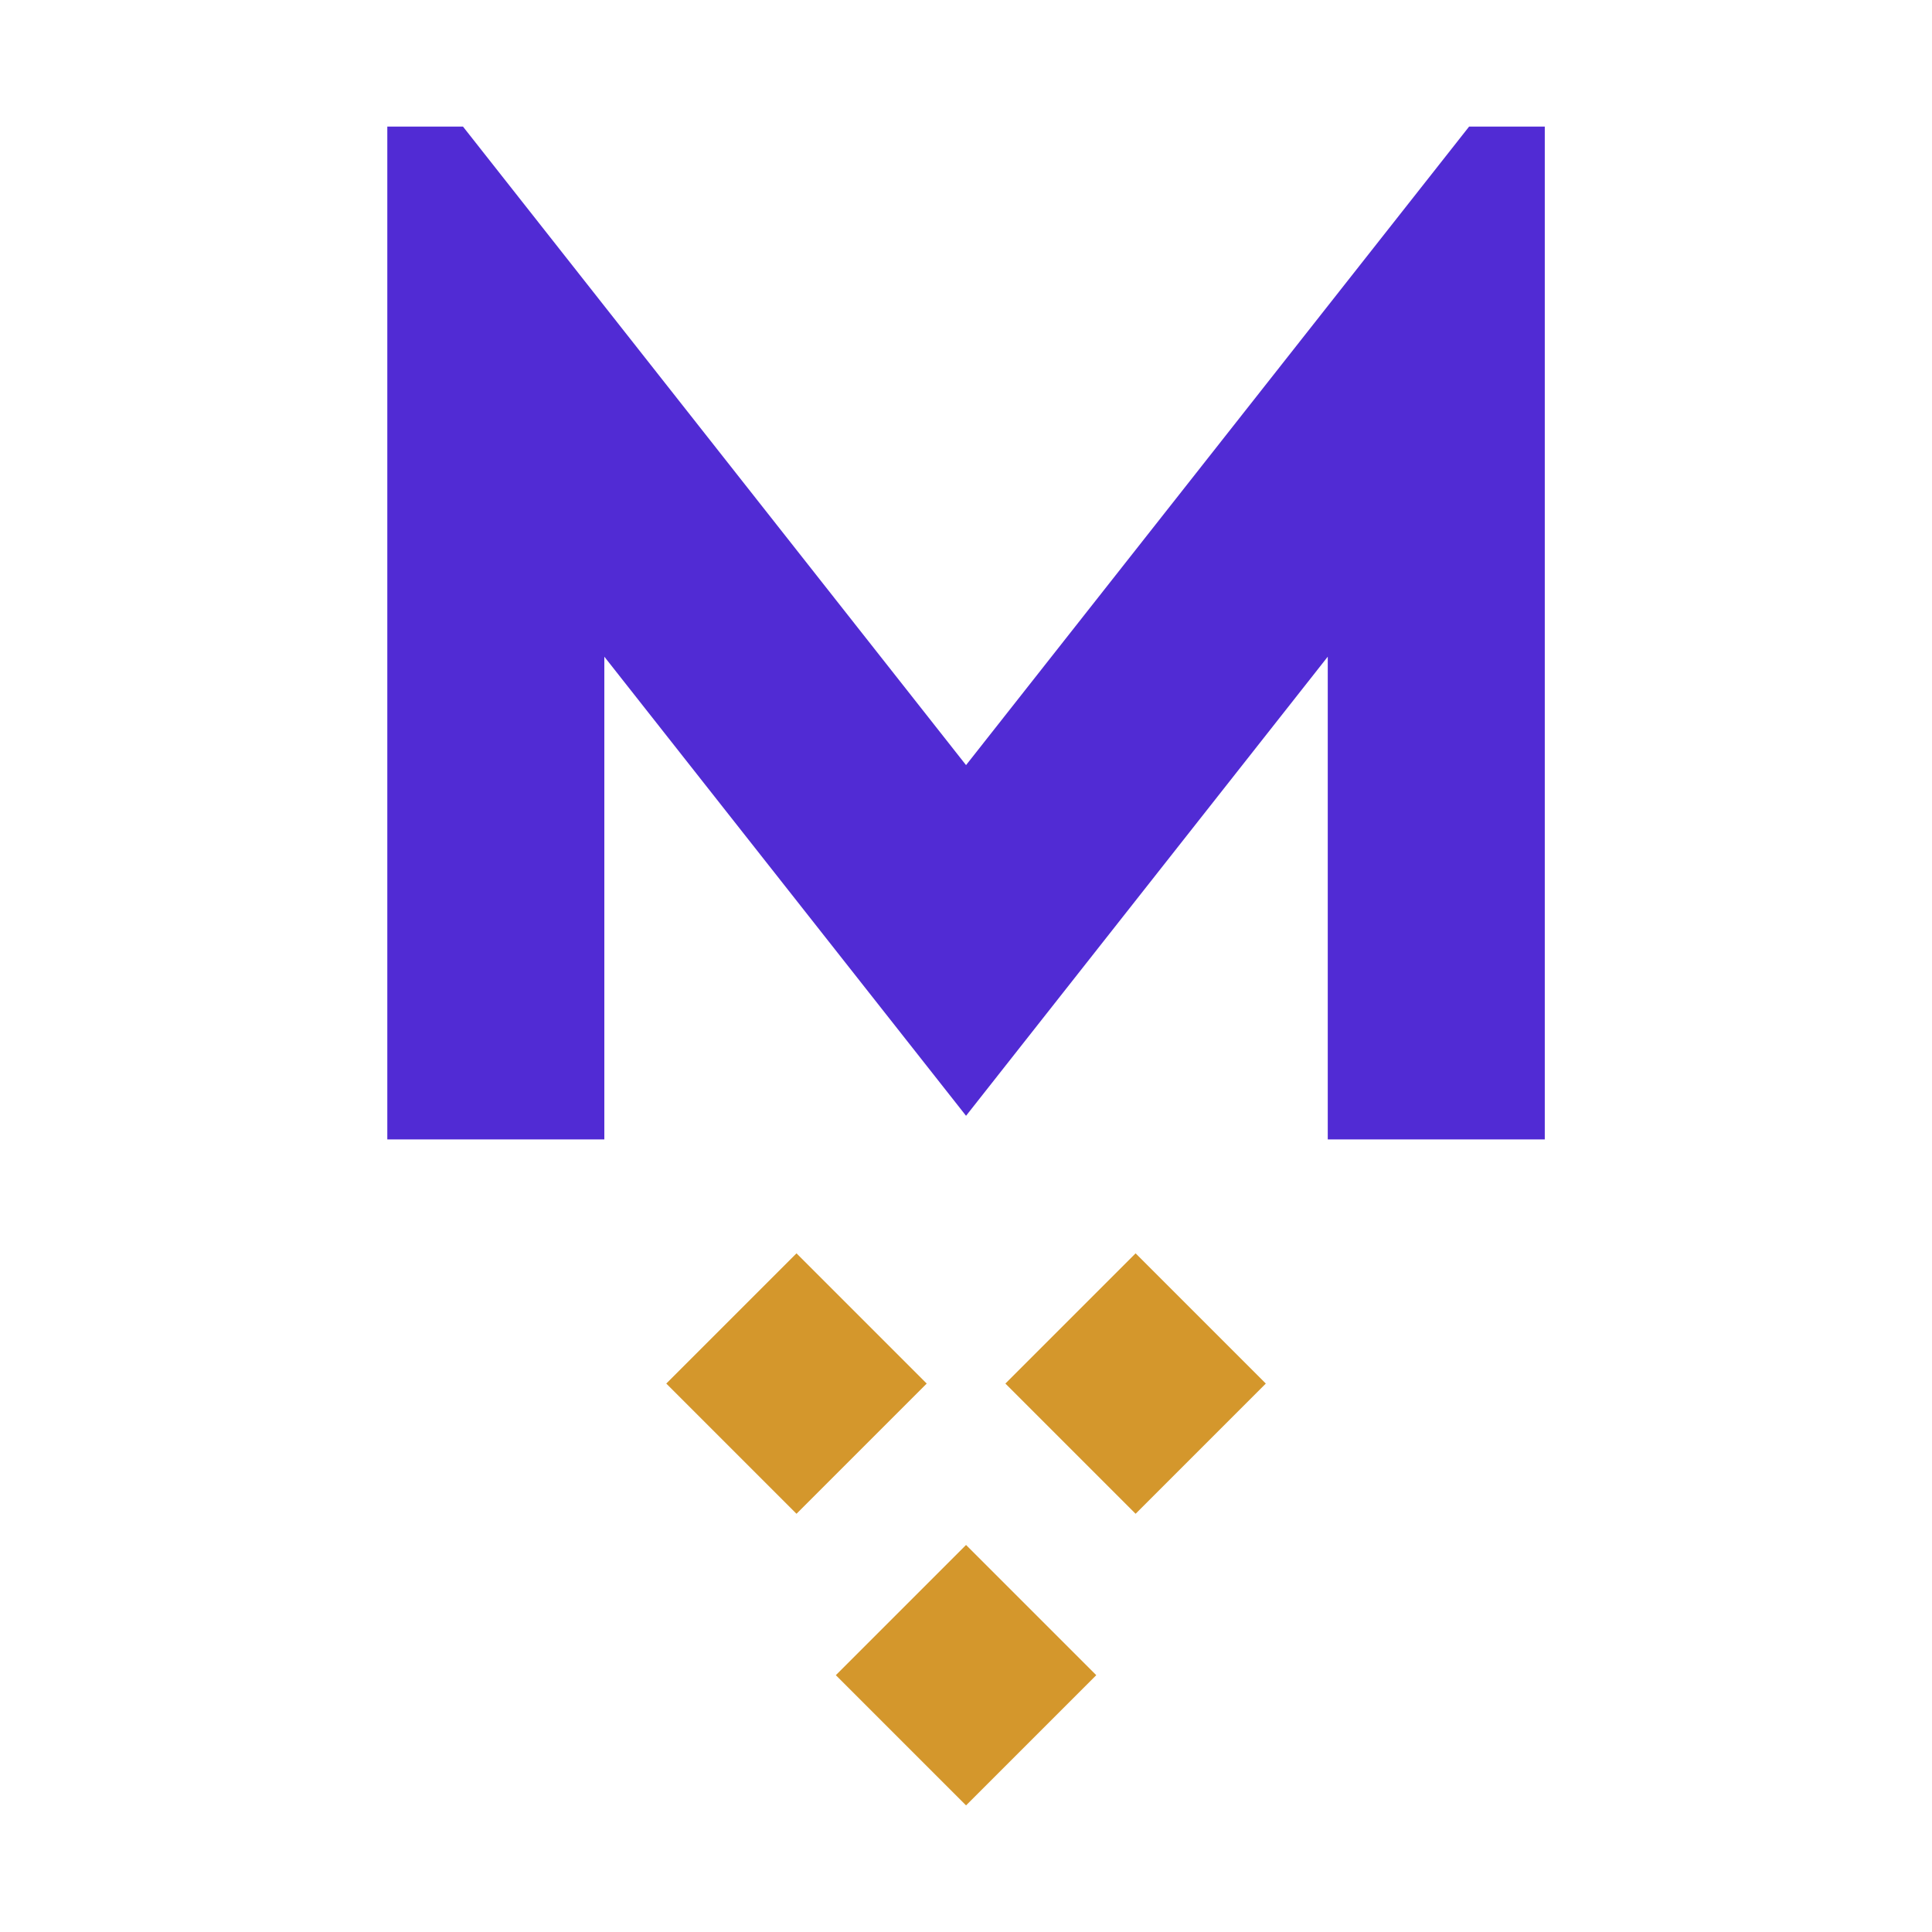
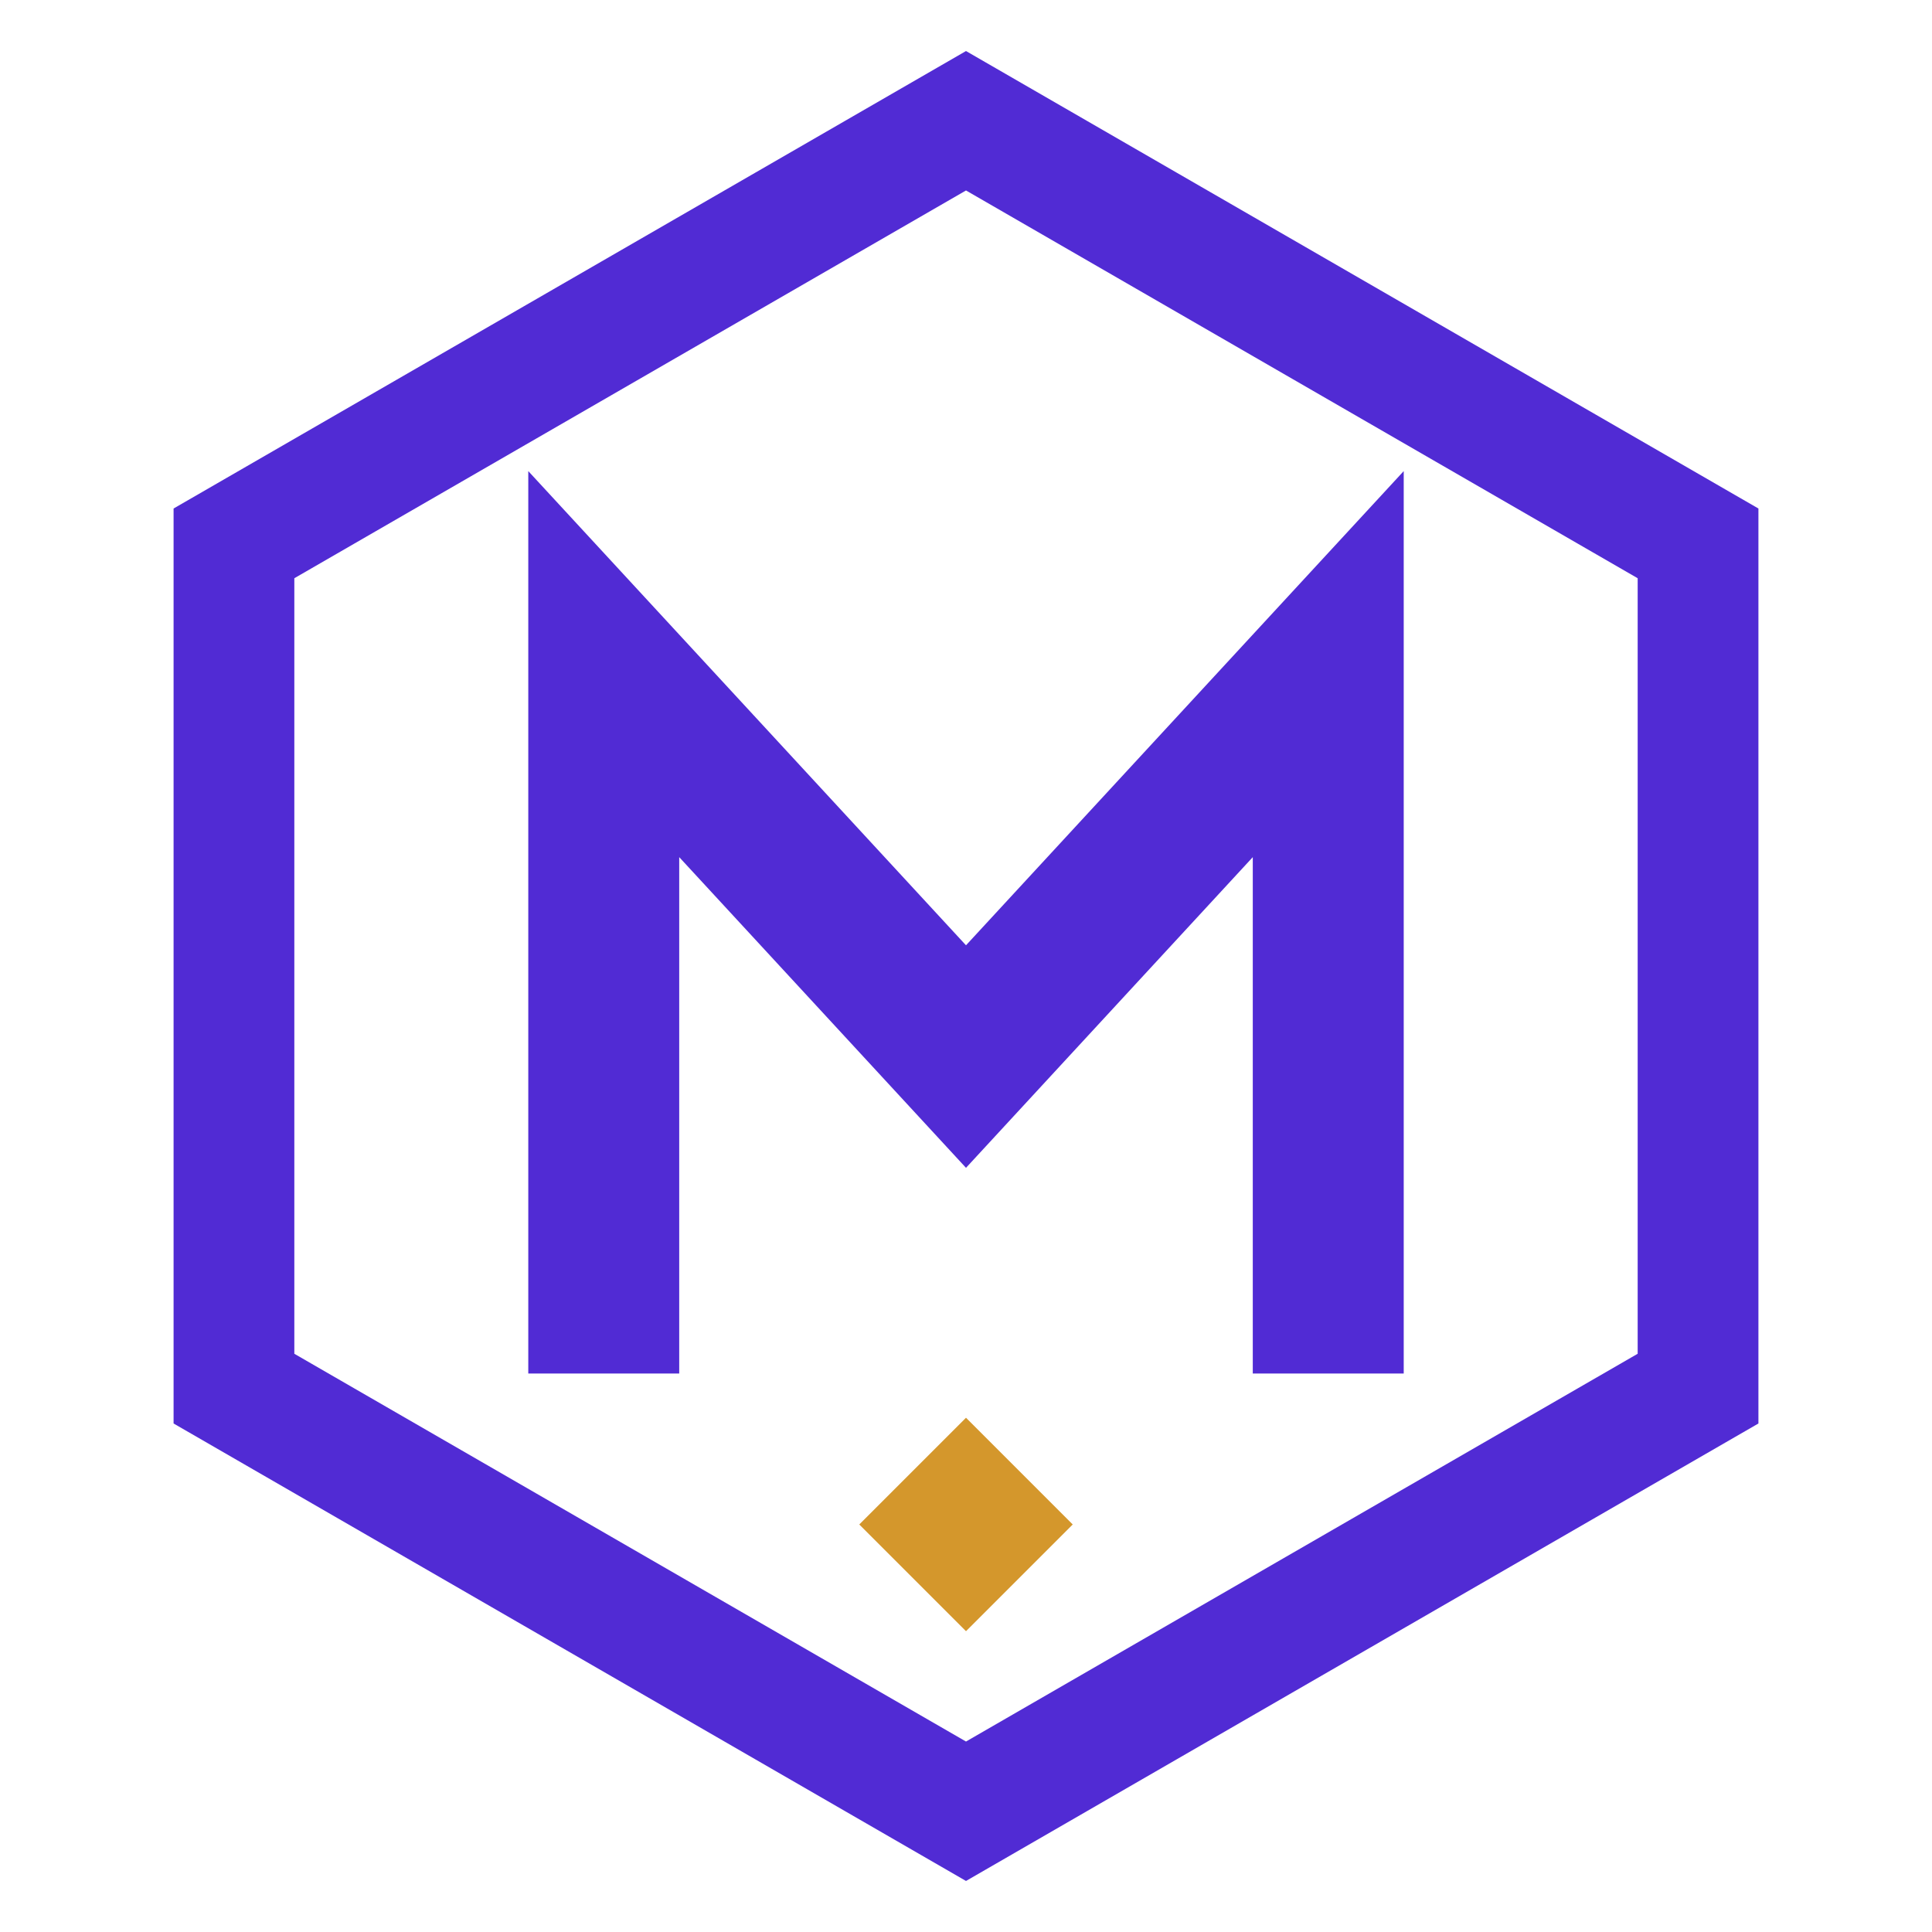
- <svg xmlns="http://www.w3.org/2000/svg" viewBox="-42.83 -26.00 213.65 213.65" role="img">
-   <polygon points="0.00,100.00 0.00,-12.00 8.37,-12.00 64.00,58.61 119.63,-12.00 128.00,-12.00 128.00,100.00 104.00,100.00 104.00,46.62 64.00,97.39 24.00,46.62 24.00,100.00" fill="#512bd4" />
-   <polygon points="45.25,112.60 59.65,127.00 45.25,141.40 30.85,127.00" fill="#d4972c" />
-   <polygon points="82.75,112.60 97.15,127.00 82.75,141.40 68.35,127.00" fill="#d4972c" />
-   <polygon points="64.00,144.85 78.40,159.25 64.00,173.65 49.60,159.25" fill="#d4972c" />
+ <svg xmlns="http://www.w3.org/2000/svg" viewBox="0 0 128 128" role="img">
+   <polygon points="64.00,8.00 112.50,36.00 112.50,92.00 64.00,120.00 15.50,92.00 15.50,36.00" fill="none" stroke="#512bd4" stroke-width="8" stroke-linejoin="miter" />
+   <polyline points="40,86 40,44 64,70 88,44 88,86" fill="none" stroke="#512bd4" stroke-width="10" stroke-linecap="square" stroke-linejoin="miter" />
+   <rect x="59" y="96" width="10" height="10" transform="rotate(45 64 101)" fill="#d4972c" />
</svg>
